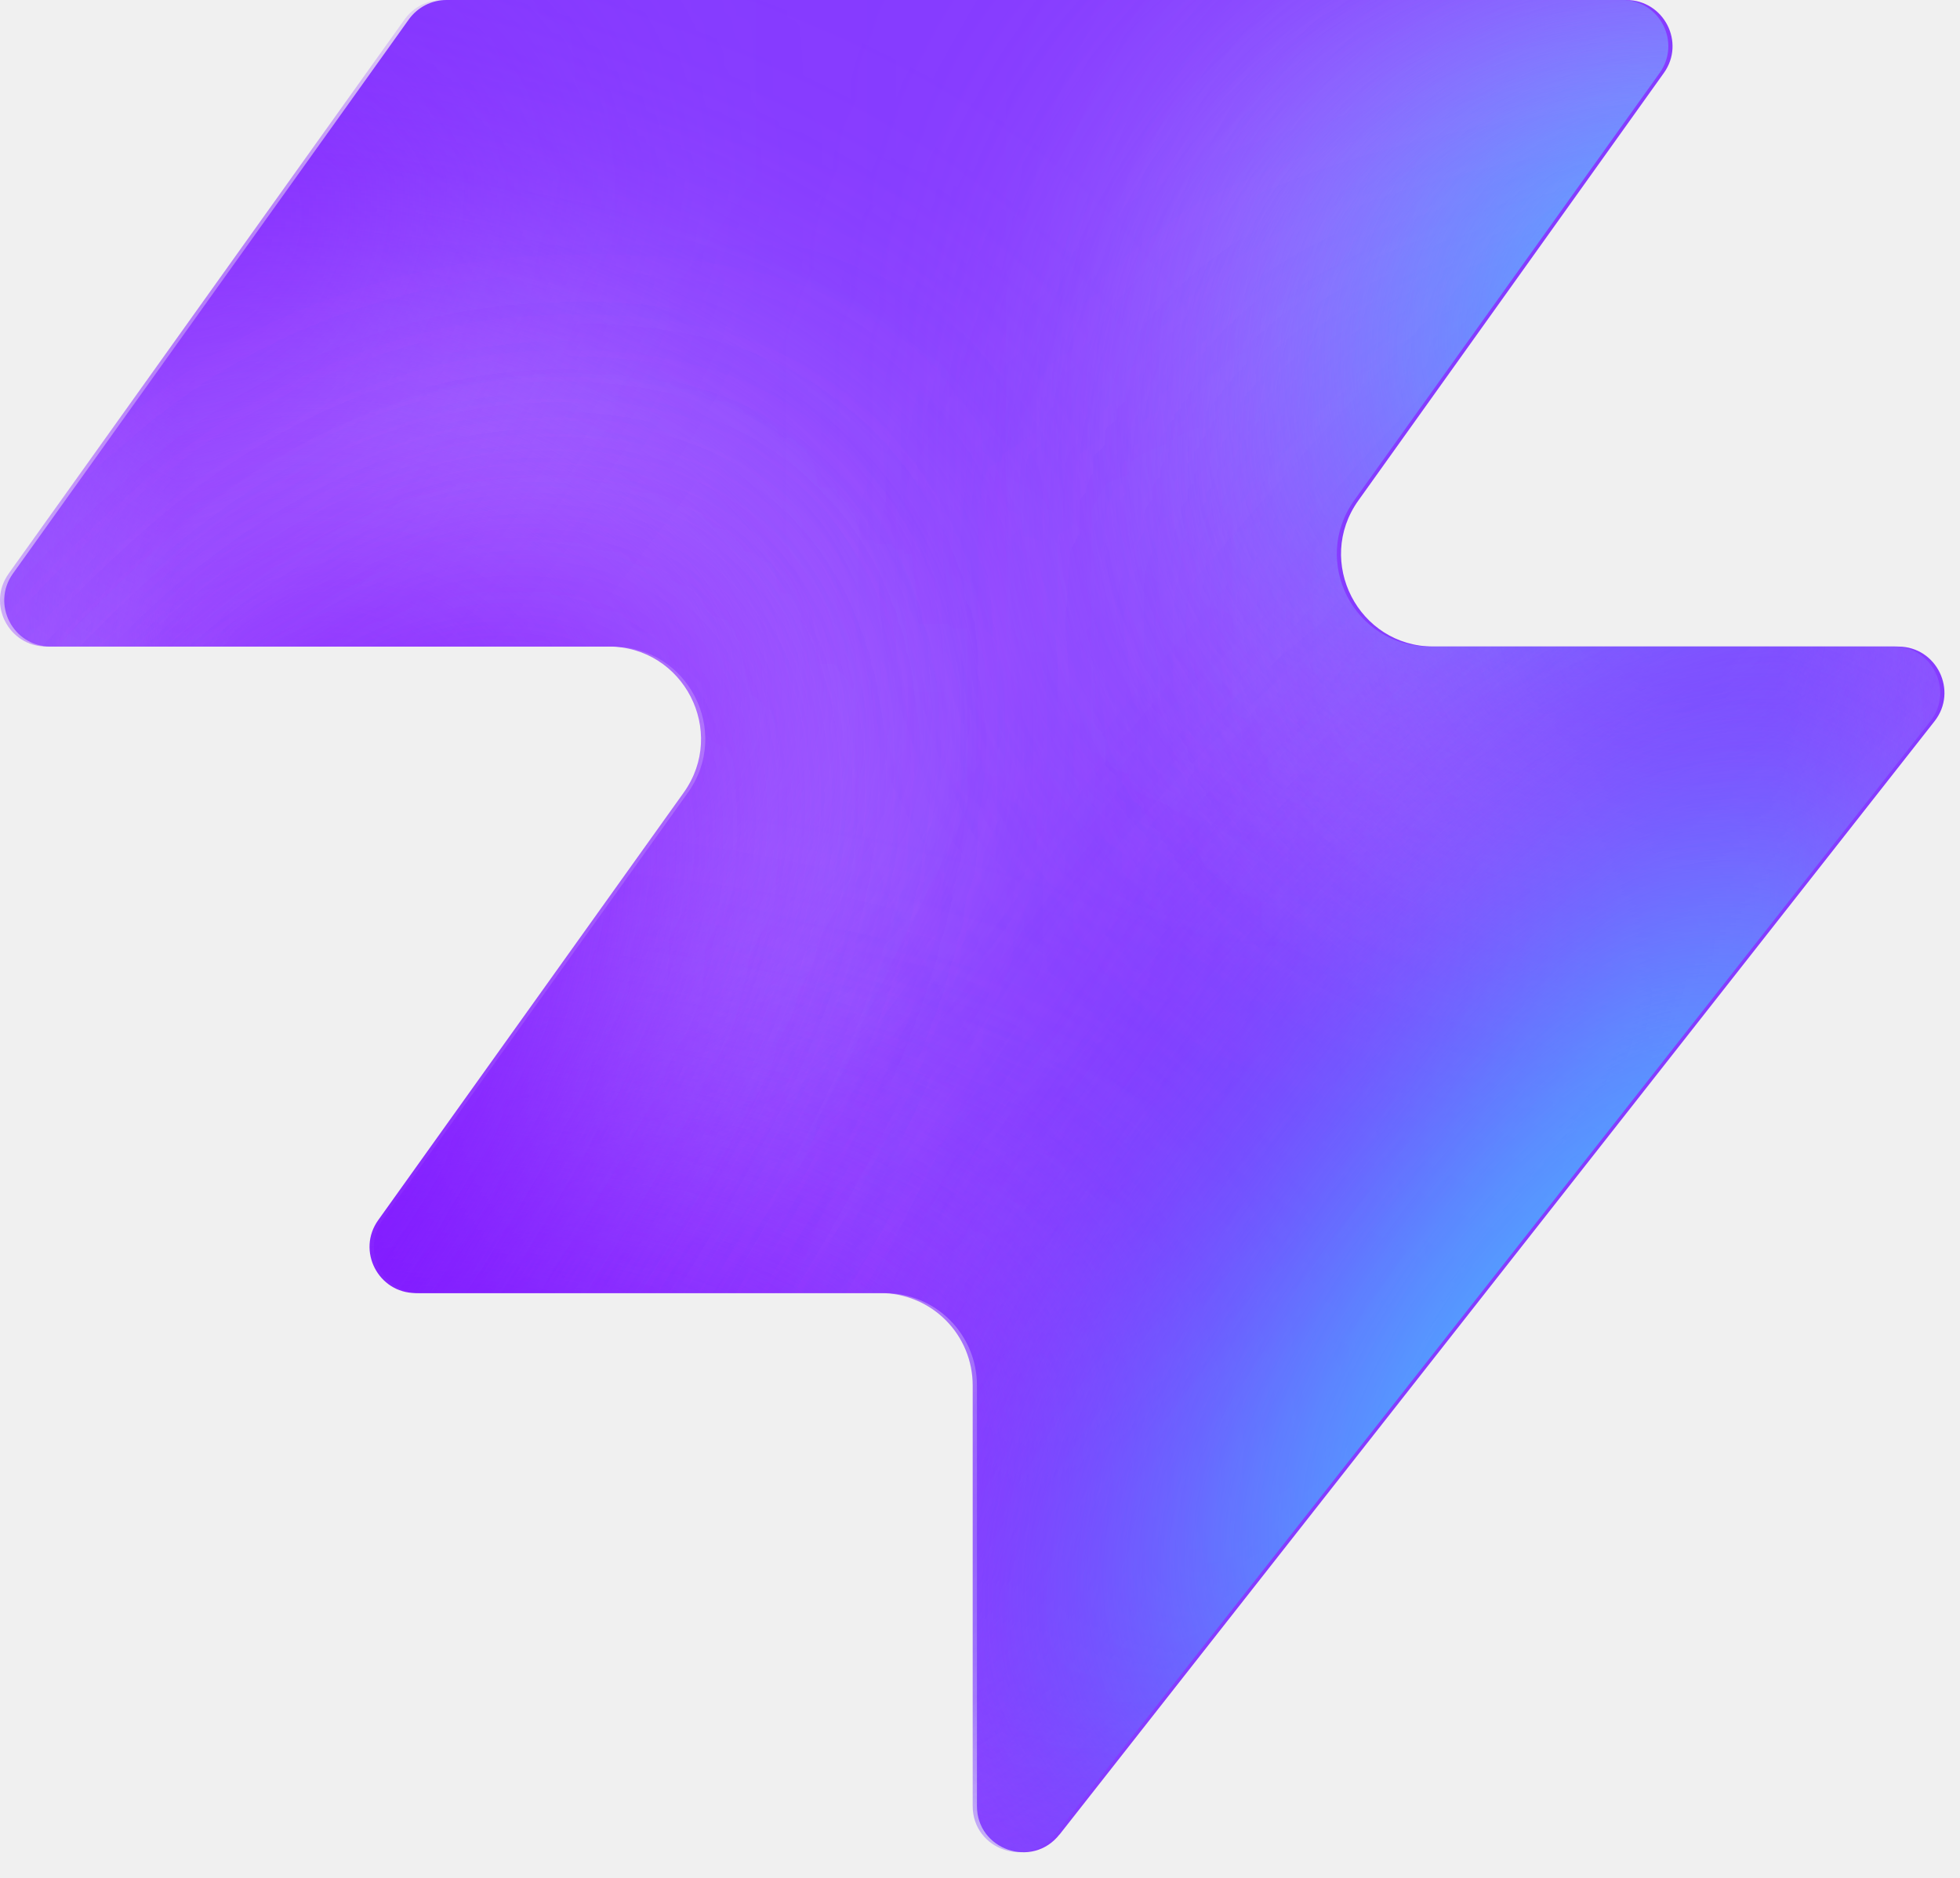
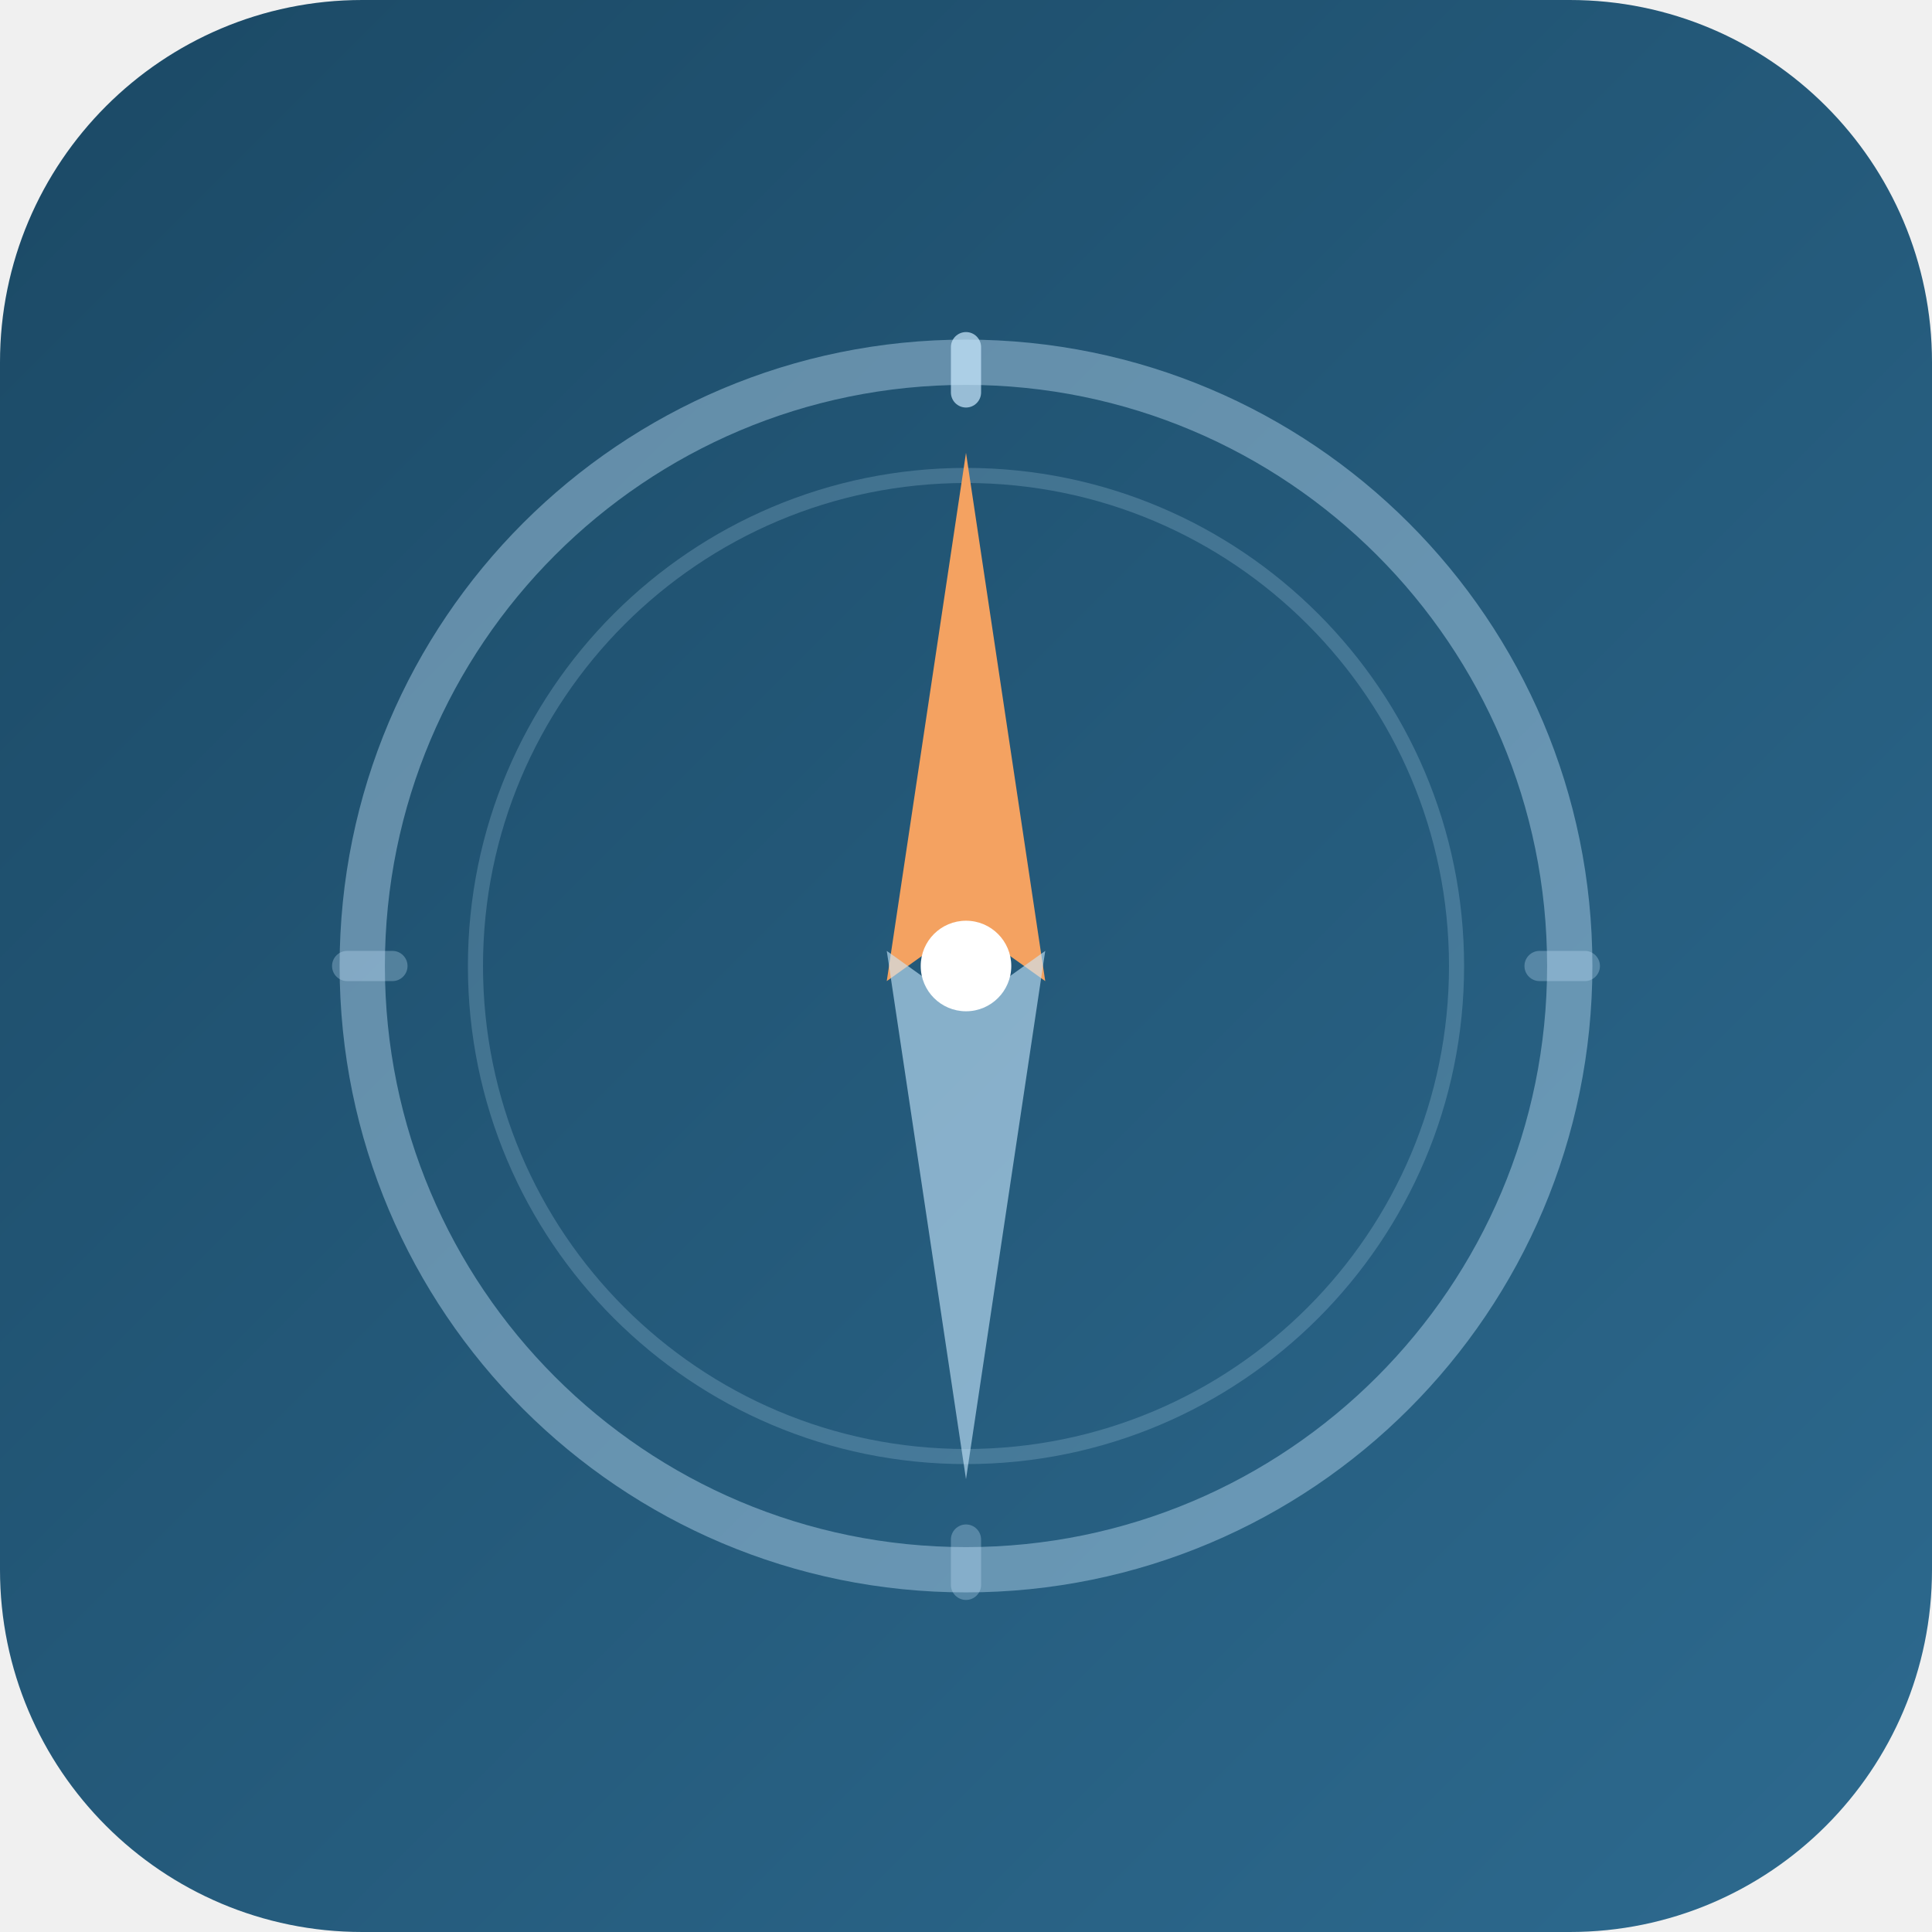
- <svg xmlns="http://www.w3.org/2000/svg" width="48" height="46" fill="none" viewBox="0 0 48 46">
-   <path fill="#863bff" d="M25.946 44.938c-.664.845-2.021.375-2.021-.698V33.937a2.26 2.26 0 0 0-2.262-2.262H10.287c-.92 0-1.456-1.04-.92-1.788l7.48-10.471c1.07-1.497 0-3.578-1.842-3.578H1.237c-.92 0-1.456-1.04-.92-1.788L10.013.474c.214-.297.556-.474.92-.474h28.894c.92 0 1.456 1.04.92 1.788l-7.48 10.471c-1.07 1.498 0 3.579 1.842 3.579h11.377c.943 0 1.473 1.088.89 1.83L25.947 44.94z" style="fill:#863bff;fill:color(display-p3 .525 .23 1);fill-opacity:1" />
-   <mask id="a" width="48" height="46" x="0" y="0" maskUnits="userSpaceOnUse" style="mask-type:alpha">
-     <path fill="#000" d="M25.842 44.938c-.664.844-2.021.375-2.021-.698V33.937a2.26 2.26 0 0 0-2.262-2.262H10.183c-.92 0-1.456-1.04-.92-1.788l7.48-10.471c1.07-1.498 0-3.579-1.842-3.579H1.133c-.92 0-1.456-1.04-.92-1.787L9.91.473c.214-.297.556-.474.92-.474h28.894c.92 0 1.456 1.04.92 1.788l-7.48 10.471c-1.07 1.498 0 3.578 1.842 3.578h11.377c.943 0 1.473 1.088.89 1.832L25.843 44.94z" style="fill:#000;fill-opacity:1" />
-   </mask>
-   <g mask="url(#a)">
-     <g filter="url(#b)">
-       <ellipse cx="5.508" cy="14.704" fill="#ede6ff" rx="5.508" ry="14.704" style="fill:#ede6ff;fill:color(display-p3 .927 .903 1);fill-opacity:1" transform="matrix(.00324 1 1 -.00324 -4.47 31.516)" />
-     </g>
-     <g filter="url(#c)">
-       <ellipse cx="10.399" cy="29.851" fill="#ede6ff" rx="10.399" ry="29.851" style="fill:#ede6ff;fill:color(display-p3 .927 .903 1);fill-opacity:1" transform="matrix(.00324 1 1 -.00324 -39.328 7.883)" />
-     </g>
-     <g filter="url(#d)">
-       <ellipse cx="5.508" cy="30.487" fill="#7e14ff" rx="5.508" ry="30.487" style="fill:#7e14ff;fill:color(display-p3 .492 .077 1);fill-opacity:1" transform="rotate(89.814 -25.913 -14.639)scale(1 -1)" />
-     </g>
-     <g filter="url(#e)">
-       <ellipse cx="5.508" cy="30.599" fill="#7e14ff" rx="5.508" ry="30.599" style="fill:#7e14ff;fill:color(display-p3 .492 .077 1);fill-opacity:1" transform="rotate(89.814 -32.644 -3.334)scale(1 -1)" />
-     </g>
-     <g filter="url(#f)">
-       <ellipse cx="5.508" cy="30.599" fill="#7e14ff" rx="5.508" ry="30.599" style="fill:#7e14ff;fill:color(display-p3 .492 .077 1);fill-opacity:1" transform="matrix(.00324 1 1 -.00324 -34.34 30.47)" />
-     </g>
-     <g filter="url(#g)">
-       <ellipse cx="14.072" cy="22.078" fill="#ede6ff" rx="14.072" ry="22.078" style="fill:#ede6ff;fill:color(display-p3 .927 .903 1);fill-opacity:1" transform="rotate(93.35 24.506 48.493)scale(-1 1)" />
-     </g>
-     <g filter="url(#h)">
-       <ellipse cx="3.47" cy="21.501" fill="#7e14ff" rx="3.47" ry="21.501" style="fill:#7e14ff;fill:color(display-p3 .492 .077 1);fill-opacity:1" transform="rotate(89.009 28.708 47.59)scale(-1 1)" />
-     </g>
-     <g filter="url(#i)">
-       <ellipse cx="3.47" cy="21.501" fill="#7e14ff" rx="3.47" ry="21.501" style="fill:#7e14ff;fill:color(display-p3 .492 .077 1);fill-opacity:1" transform="rotate(89.009 28.708 47.59)scale(-1 1)" />
-     </g>
-     <g filter="url(#j)">
-       <ellipse cx=".387" cy="8.972" fill="#7e14ff" rx="4.407" ry="29.108" style="fill:#7e14ff;fill:color(display-p3 .492 .077 1);fill-opacity:1" transform="rotate(39.51 .387 8.972)" />
-     </g>
-     <g filter="url(#k)">
-       <ellipse cx="47.523" cy="-6.092" fill="#7e14ff" rx="4.407" ry="29.108" style="fill:#7e14ff;fill:color(display-p3 .492 .077 1);fill-opacity:1" transform="rotate(37.892 47.523 -6.092)" />
-     </g>
-     <g filter="url(#l)">
-       <ellipse cx="41.412" cy="6.333" fill="#47bfff" rx="5.971" ry="9.665" style="fill:#47bfff;fill:color(display-p3 .28 .748 1);fill-opacity:1" transform="rotate(37.892 41.412 6.333)" />
-     </g>
-     <g filter="url(#m)">
-       <ellipse cx="-1.879" cy="38.332" fill="#7e14ff" rx="4.407" ry="29.108" style="fill:#7e14ff;fill:color(display-p3 .492 .077 1);fill-opacity:1" transform="rotate(37.892 -1.88 38.332)" />
-     </g>
-     <g filter="url(#n)">
-       <ellipse cx="-1.879" cy="38.332" fill="#7e14ff" rx="4.407" ry="29.108" style="fill:#7e14ff;fill:color(display-p3 .492 .077 1);fill-opacity:1" transform="rotate(37.892 -1.88 38.332)" />
-     </g>
-     <g filter="url(#o)">
-       <ellipse cx="35.651" cy="29.907" fill="#7e14ff" rx="4.407" ry="29.108" style="fill:#7e14ff;fill:color(display-p3 .492 .077 1);fill-opacity:1" transform="rotate(37.892 35.651 29.907)" />
-     </g>
-     <g filter="url(#p)">
-       <ellipse cx="38.418" cy="32.4" fill="#47bfff" rx="5.971" ry="15.297" style="fill:#47bfff;fill:color(display-p3 .28 .748 1);fill-opacity:1" transform="rotate(37.892 38.418 32.4)" />
-     </g>
-   </g>
+ <svg xmlns="http://www.w3.org/2000/svg" viewBox="0 0 512 512">
  <defs>
-     <filter id="b" width="60.045" height="41.654" x="-19.77" y="16.149" color-interpolation-filters="sRGB" filterUnits="userSpaceOnUse">
-       <feFlood flood-opacity="0" result="BackgroundImageFix" />
-       <feBlend in="SourceGraphic" in2="BackgroundImageFix" result="shape" />
-       <feGaussianBlur result="effect1_foregroundBlur_2002_17158" stdDeviation="7.659" />
-     </filter>
-     <filter id="c" width="90.34" height="51.437" x="-54.613" y="-7.533" color-interpolation-filters="sRGB" filterUnits="userSpaceOnUse">
-       <feFlood flood-opacity="0" result="BackgroundImageFix" />
-       <feBlend in="SourceGraphic" in2="BackgroundImageFix" result="shape" />
-       <feGaussianBlur result="effect1_foregroundBlur_2002_17158" stdDeviation="7.659" />
-     </filter>
-     <filter id="d" width="79.355" height="29.4" x="-49.64" y="2.03" color-interpolation-filters="sRGB" filterUnits="userSpaceOnUse">
-       <feFlood flood-opacity="0" result="BackgroundImageFix" />
-       <feBlend in="SourceGraphic" in2="BackgroundImageFix" result="shape" />
-       <feGaussianBlur result="effect1_foregroundBlur_2002_17158" stdDeviation="4.596" />
-     </filter>
-     <filter id="e" width="79.579" height="29.4" x="-45.045" y="20.029" color-interpolation-filters="sRGB" filterUnits="userSpaceOnUse">
-       <feFlood flood-opacity="0" result="BackgroundImageFix" />
-       <feBlend in="SourceGraphic" in2="BackgroundImageFix" result="shape" />
-       <feGaussianBlur result="effect1_foregroundBlur_2002_17158" stdDeviation="4.596" />
-     </filter>
-     <filter id="f" width="79.579" height="29.4" x="-43.513" y="21.178" color-interpolation-filters="sRGB" filterUnits="userSpaceOnUse">
-       <feFlood flood-opacity="0" result="BackgroundImageFix" />
-       <feBlend in="SourceGraphic" in2="BackgroundImageFix" result="shape" />
-       <feGaussianBlur result="effect1_foregroundBlur_2002_17158" stdDeviation="4.596" />
-     </filter>
-     <filter id="g" width="74.749" height="58.852" x="15.756" y="-17.901" color-interpolation-filters="sRGB" filterUnits="userSpaceOnUse">
-       <feFlood flood-opacity="0" result="BackgroundImageFix" />
-       <feBlend in="SourceGraphic" in2="BackgroundImageFix" result="shape" />
-       <feGaussianBlur result="effect1_foregroundBlur_2002_17158" stdDeviation="7.659" />
-     </filter>
-     <filter id="h" width="61.377" height="25.362" x="23.548" y="2.284" color-interpolation-filters="sRGB" filterUnits="userSpaceOnUse">
-       <feFlood flood-opacity="0" result="BackgroundImageFix" />
-       <feBlend in="SourceGraphic" in2="BackgroundImageFix" result="shape" />
-       <feGaussianBlur result="effect1_foregroundBlur_2002_17158" stdDeviation="4.596" />
-     </filter>
-     <filter id="i" width="61.377" height="25.362" x="23.548" y="2.284" color-interpolation-filters="sRGB" filterUnits="userSpaceOnUse">
-       <feFlood flood-opacity="0" result="BackgroundImageFix" />
-       <feBlend in="SourceGraphic" in2="BackgroundImageFix" result="shape" />
-       <feGaussianBlur result="effect1_foregroundBlur_2002_17158" stdDeviation="4.596" />
-     </filter>
-     <filter id="j" width="56.045" height="63.649" x="-27.636" y="-22.853" color-interpolation-filters="sRGB" filterUnits="userSpaceOnUse">
-       <feFlood flood-opacity="0" result="BackgroundImageFix" />
-       <feBlend in="SourceGraphic" in2="BackgroundImageFix" result="shape" />
-       <feGaussianBlur result="effect1_foregroundBlur_2002_17158" stdDeviation="4.596" />
-     </filter>
-     <filter id="k" width="54.814" height="64.646" x="20.116" y="-38.415" color-interpolation-filters="sRGB" filterUnits="userSpaceOnUse">
-       <feFlood flood-opacity="0" result="BackgroundImageFix" />
-       <feBlend in="SourceGraphic" in2="BackgroundImageFix" result="shape" />
-       <feGaussianBlur result="effect1_foregroundBlur_2002_17158" stdDeviation="4.596" />
-     </filter>
-     <filter id="l" width="33.541" height="35.313" x="24.641" y="-11.323" color-interpolation-filters="sRGB" filterUnits="userSpaceOnUse">
-       <feFlood flood-opacity="0" result="BackgroundImageFix" />
-       <feBlend in="SourceGraphic" in2="BackgroundImageFix" result="shape" />
-       <feGaussianBlur result="effect1_foregroundBlur_2002_17158" stdDeviation="4.596" />
-     </filter>
-     <filter id="m" width="54.814" height="64.646" x="-29.286" y="6.009" color-interpolation-filters="sRGB" filterUnits="userSpaceOnUse">
-       <feFlood flood-opacity="0" result="BackgroundImageFix" />
-       <feBlend in="SourceGraphic" in2="BackgroundImageFix" result="shape" />
-       <feGaussianBlur result="effect1_foregroundBlur_2002_17158" stdDeviation="4.596" />
-     </filter>
-     <filter id="n" width="54.814" height="64.646" x="-29.286" y="6.009" color-interpolation-filters="sRGB" filterUnits="userSpaceOnUse">
-       <feFlood flood-opacity="0" result="BackgroundImageFix" />
-       <feBlend in="SourceGraphic" in2="BackgroundImageFix" result="shape" />
-       <feGaussianBlur result="effect1_foregroundBlur_2002_17158" stdDeviation="4.596" />
-     </filter>
-     <filter id="o" width="54.814" height="64.646" x="8.244" y="-2.416" color-interpolation-filters="sRGB" filterUnits="userSpaceOnUse">
-       <feFlood flood-opacity="0" result="BackgroundImageFix" />
-       <feBlend in="SourceGraphic" in2="BackgroundImageFix" result="shape" />
-       <feGaussianBlur result="effect1_foregroundBlur_2002_17158" stdDeviation="4.596" />
-     </filter>
-     <filter id="p" width="39.409" height="43.623" x="18.713" y="10.588" color-interpolation-filters="sRGB" filterUnits="userSpaceOnUse">
-       <feFlood flood-opacity="0" result="BackgroundImageFix" />
-       <feBlend in="SourceGraphic" in2="BackgroundImageFix" result="shape" />
-       <feGaussianBlur result="effect1_foregroundBlur_2002_17158" stdDeviation="4.596" />
-     </filter>
+     <linearGradient id="bg" x1="0%" y1="0%" x2="100%" y2="100%">
+       <stop offset="0%" style="stop-color:#1B4965" />
+       <stop offset="100%" style="stop-color:#2D6A8F" />
+     </linearGradient>
  </defs>
+   <rect width="512" height="512" rx="96" fill="url(#bg)" />
+   <circle cx="256" cy="256" r="160" fill="none" stroke="#CAE9FF" stroke-width="12" opacity="0.4" />
+   <circle cx="256" cy="256" r="130" fill="none" stroke="#CAE9FF" stroke-width="4" opacity="0.2" />
+   <polygon points="256,120 235,260 256,245 277,260" fill="#F4A261" />
+   <polygon points="256,392 277,252 256,267 235,252" fill="#CAE9FF" opacity="0.6" />
+   <circle cx="256" cy="256" r="12" fill="#FFFFFF" />
+   <rect x="252" y="88" width="8" height="20" rx="4" fill="#CAE9FF" opacity="0.7" />
+   <rect x="252" y="404" width="8" height="20" rx="4" fill="#CAE9FF" opacity="0.3" />
+   <rect x="88" y="252" width="20" height="8" rx="4" fill="#CAE9FF" opacity="0.3" />
+   <rect x="404" y="252" width="20" height="8" rx="4" fill="#CAE9FF" opacity="0.3" />
</svg>
